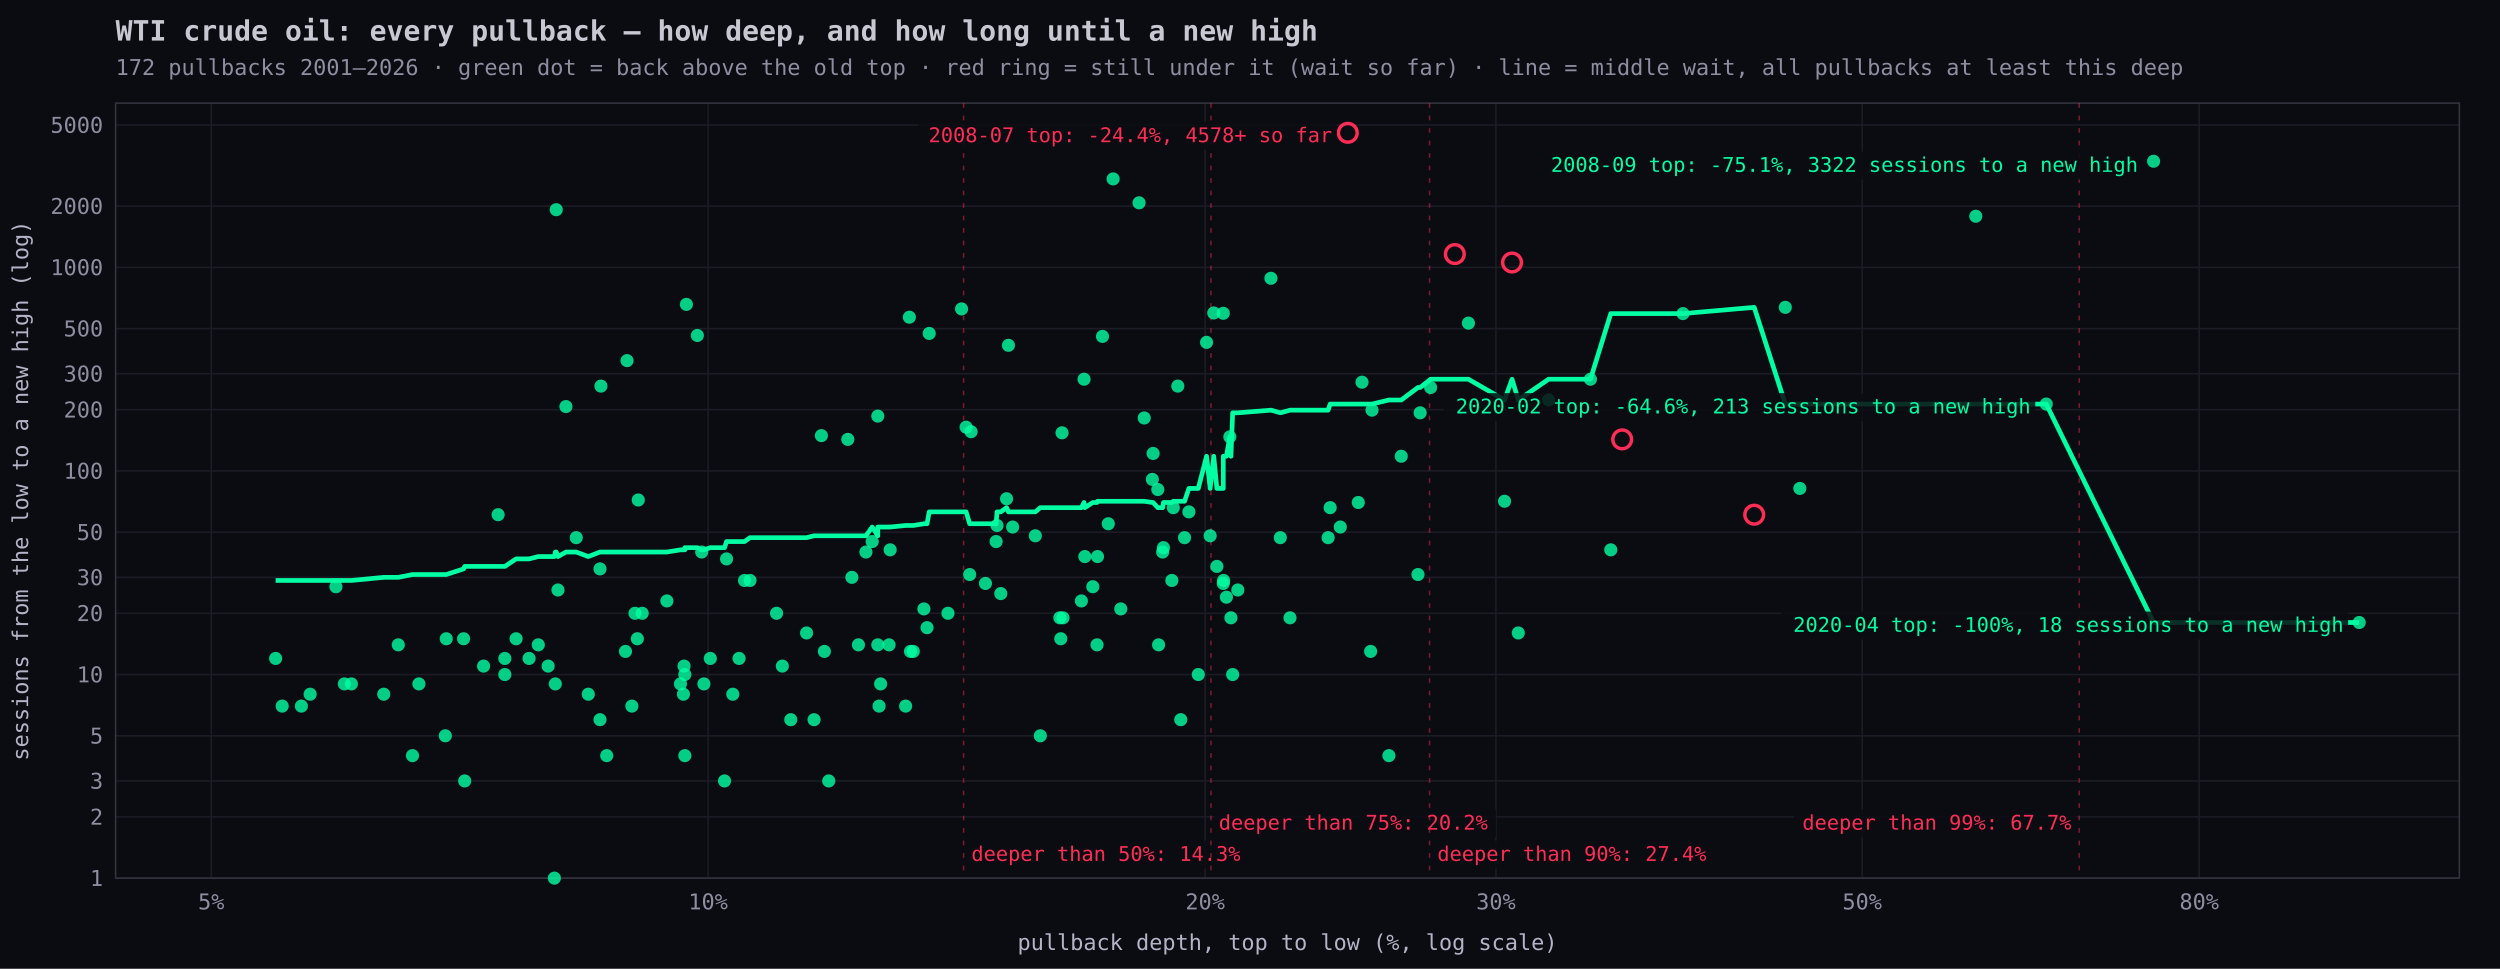
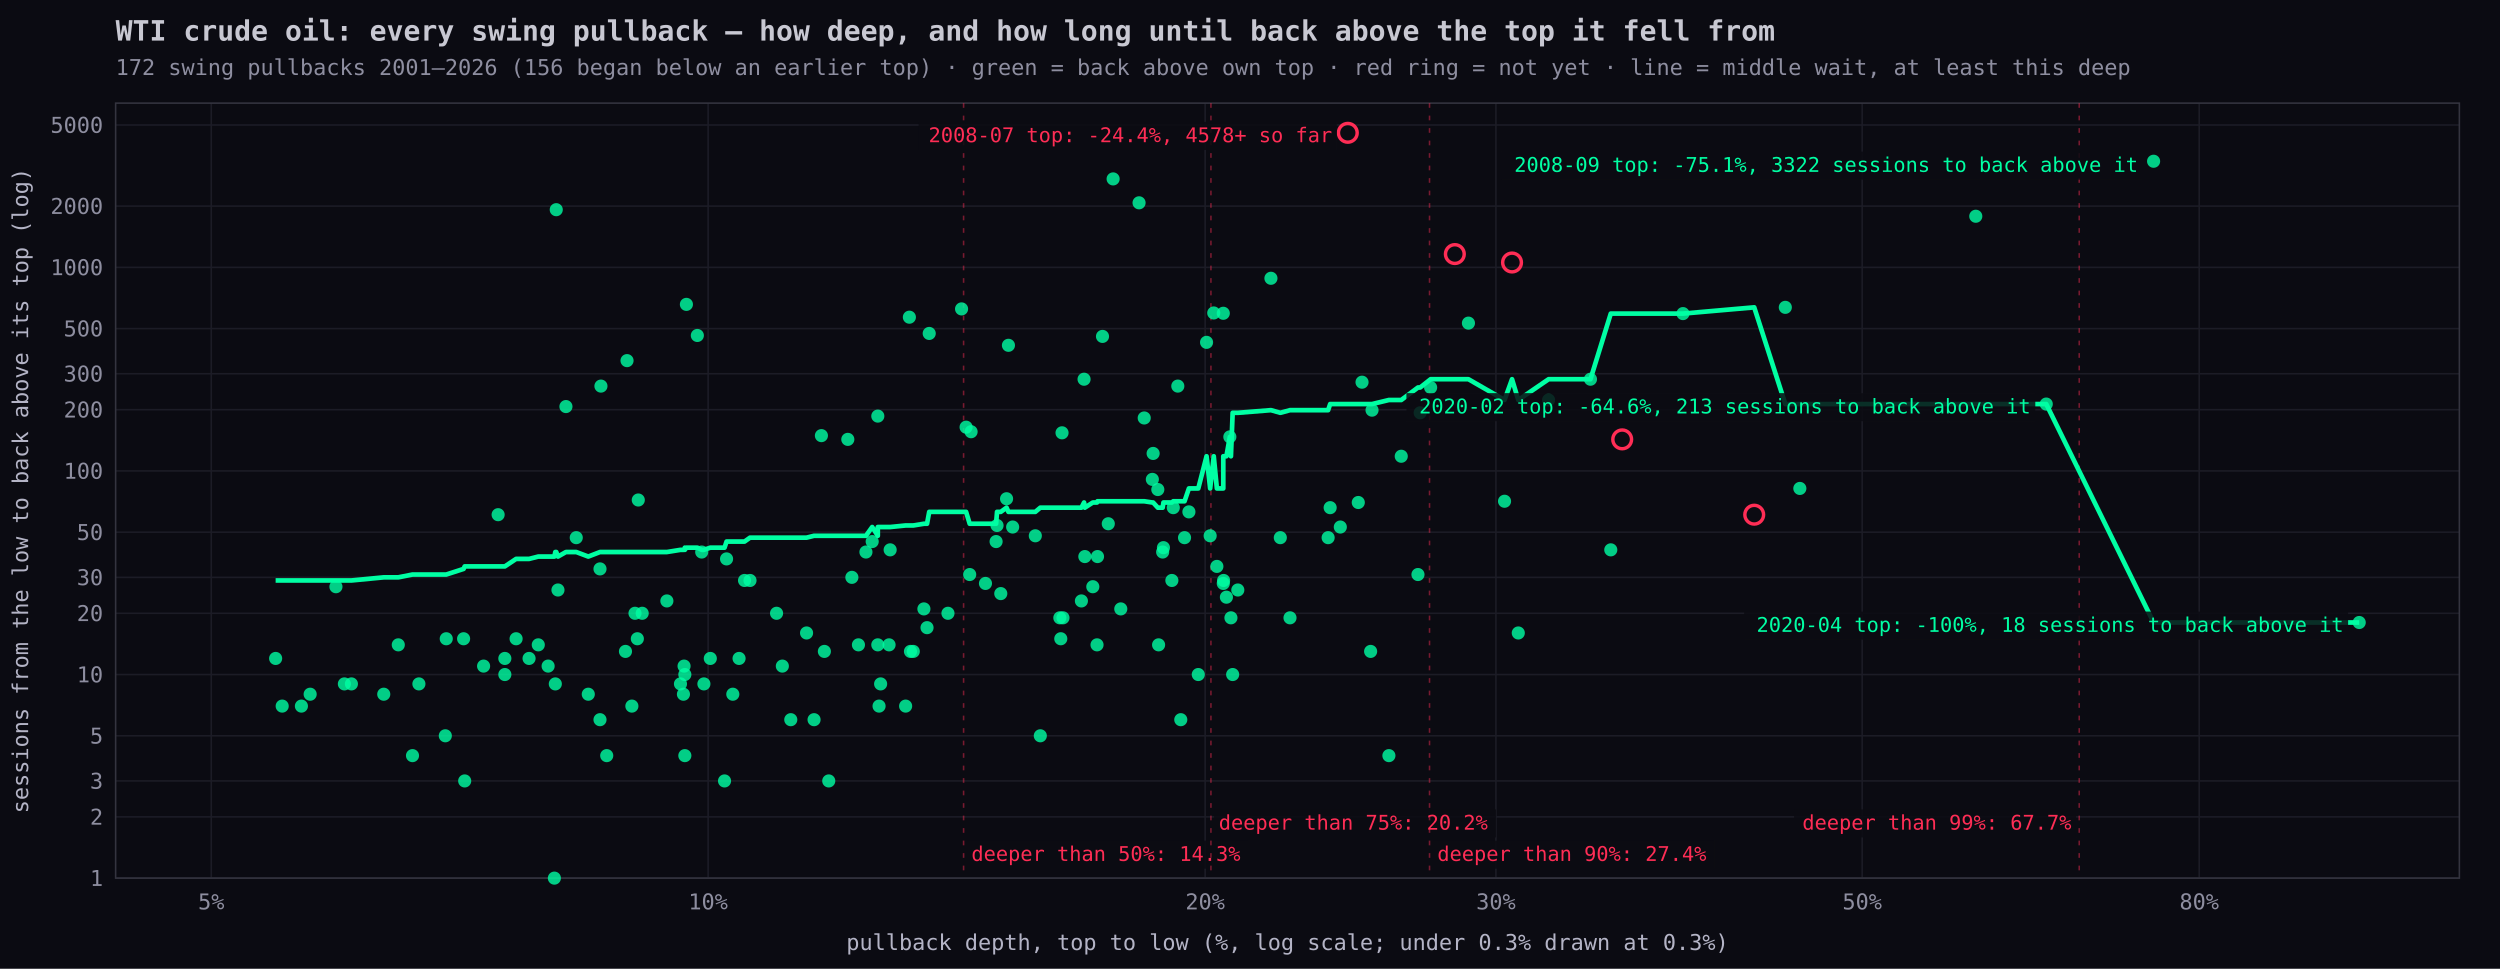
<svg xmlns="http://www.w3.org/2000/svg" viewBox="0 0 1600 620" width="1600" height="620" font-family="ui-monospace,SFMono-Regular,Menlo,monospace">
  <rect width="1600" height="620" fill="#0B0B12" />
-   <text x="74" y="26" font-size="18" fill="#C8C8D2" font-weight="600">WTI crude oil: every pullback — how deep, and how long until a new high</text>
-   <text x="74" y="48" font-size="14" fill="#8E8EA0">172 pullbacks 2001–2026 · green dot = back above the old top · red ring = still under it (wait so far) · line = middle wait, all pullbacks at least this deep</text>
+   <text x="74" y="26" font-size="18" fill="#C8C8D2" font-weight="600">WTI crude oil: every swing pullback — how deep, and how long until back above the top it fell from</text>
+   <text x="74" y="48" font-size="14" fill="#8E8EA0">172 swing pullbacks 2001–2026 (156 began below an earlier top) · green = back above own top · red ring = not yet · line = middle wait, at least this deep</text>
  <line x1="74" x2="1574" y1="562.0" y2="562.0" stroke="#1C1C26" />
  <text x="66" y="567.0" font-size="14" fill="#8E8EA0" text-anchor="end">1</text>
  <line x1="74" x2="1574" y1="522.8" y2="522.8" stroke="#1C1C26" />
  <text x="66" y="527.8" font-size="14" fill="#8E8EA0" text-anchor="end">2</text>
  <line x1="74" x2="1574" y1="499.8" y2="499.8" stroke="#1C1C26" />
  <text x="66" y="504.8" font-size="14" fill="#8E8EA0" text-anchor="end">3</text>
  <line x1="74" x2="1574" y1="470.9" y2="470.9" stroke="#1C1C26" />
  <text x="66" y="475.9" font-size="14" fill="#8E8EA0" text-anchor="end">5</text>
  <line x1="74" x2="1574" y1="431.7" y2="431.7" stroke="#1C1C26" />
  <text x="66" y="436.7" font-size="14" fill="#8E8EA0" text-anchor="end">10</text>
  <line x1="74" x2="1574" y1="392.5" y2="392.5" stroke="#1C1C26" />
  <text x="66" y="397.5" font-size="14" fill="#8E8EA0" text-anchor="end">20</text>
  <line x1="74" x2="1574" y1="369.5" y2="369.5" stroke="#1C1C26" />
  <text x="66" y="374.5" font-size="14" fill="#8E8EA0" text-anchor="end">30</text>
  <line x1="74" x2="1574" y1="340.6" y2="340.6" stroke="#1C1C26" />
  <text x="66" y="345.6" font-size="14" fill="#8E8EA0" text-anchor="end">50</text>
  <line x1="74" x2="1574" y1="301.4" y2="301.4" stroke="#1C1C26" />
  <text x="66" y="306.4" font-size="14" fill="#8E8EA0" text-anchor="end">100</text>
  <line x1="74" x2="1574" y1="262.2" y2="262.2" stroke="#1C1C26" />
  <text x="66" y="267.2" font-size="14" fill="#8E8EA0" text-anchor="end">200</text>
  <line x1="74" x2="1574" y1="239.2" y2="239.2" stroke="#1C1C26" />
  <text x="66" y="244.2" font-size="14" fill="#8E8EA0" text-anchor="end">300</text>
  <line x1="74" x2="1574" y1="210.3" y2="210.3" stroke="#1C1C26" />
  <text x="66" y="215.3" font-size="14" fill="#8E8EA0" text-anchor="end">500</text>
  <line x1="74" x2="1574" y1="171.1" y2="171.1" stroke="#1C1C26" />
  <text x="66" y="176.1" font-size="14" fill="#8E8EA0" text-anchor="end">1000</text>
  <line x1="74" x2="1574" y1="131.9" y2="131.9" stroke="#1C1C26" />
  <text x="66" y="136.9" font-size="14" fill="#8E8EA0" text-anchor="end">2000</text>
  <line x1="74" x2="1574" y1="80.0" y2="80.0" stroke="#1C1C26" />
  <text x="66" y="85.0" font-size="14" fill="#8E8EA0" text-anchor="end">5000</text>
  <line y1="66" y2="562" x1="135.2" x2="135.2" stroke="#1C1C26" />
  <text y="582" x="135.2" font-size="14" fill="#8E8EA0" text-anchor="middle">5%</text>
  <line y1="66" y2="562" x1="453.2" x2="453.2" stroke="#1C1C26" />
  <text y="582" x="453.2" font-size="14" fill="#8E8EA0" text-anchor="middle">10%</text>
  <line y1="66" y2="562" x1="771.3" x2="771.3" stroke="#1C1C26" />
  <text y="582" x="771.3" font-size="14" fill="#8E8EA0" text-anchor="middle">20%</text>
  <line y1="66" y2="562" x1="957.4" x2="957.4" stroke="#1C1C26" />
  <text y="582" x="957.4" font-size="14" fill="#8E8EA0" text-anchor="middle">30%</text>
  <line y1="66" y2="562" x1="1191.8" x2="1191.8" stroke="#1C1C26" />
  <text y="582" x="1191.8" font-size="14" fill="#8E8EA0" text-anchor="middle">50%</text>
  <line y1="66" y2="562" x1="1407.5" x2="1407.5" stroke="#1C1C26" />
  <text y="582" x="1407.5" font-size="14" fill="#8E8EA0" text-anchor="middle">80%</text>
  <rect x="74" y="66" width="1500" height="496" fill="none" stroke="#34343F" />
-   <text x="824" y="608" font-size="14" fill="#B4B4C6" text-anchor="middle">pullback depth, top to low (%, log scale)</text>
-   <text transform="translate(18 314) rotate(-90)" font-size="14" fill="#B4B4C6" text-anchor="middle">sessions from the low to a new high (log)</text>
+   <text x="824" y="608" font-size="14" fill="#B4B4C6" text-anchor="middle">pullback depth, top to low (%, log scale; under 0.3% drawn at 0.3%)</text>
+   <text transform="translate(18 314) rotate(-90)" font-size="14" fill="#B4B4C6" text-anchor="middle">sessions from the low to back above its top (log)</text>
  <line x1="616.7" x2="616.7" y1="66" y2="562" stroke="#FF2D55" stroke-opacity="0.45" stroke-dasharray="3 5" />
  <rect x="618.7" y="538.0" width="180.5" height="18" fill="#0B0B12" opacity="0.85" />
  <text x="621.7" y="551.0" font-size="13" fill="#FF2D55" text-anchor="start">deeper than 50%: 14.3%</text>
  <line x1="775.0" x2="775.0" y1="66" y2="562" stroke="#FF2D55" stroke-opacity="0.45" stroke-dasharray="3 5" />
  <rect x="777.0" y="518.0" width="180.5" height="18" fill="#0B0B12" opacity="0.85" />
  <text x="780.0" y="531.0" font-size="13" fill="#FF2D55" text-anchor="start">deeper than 75%: 20.2%</text>
  <line x1="914.9" x2="914.9" y1="66" y2="562" stroke="#FF2D55" stroke-opacity="0.45" stroke-dasharray="3 5" />
  <rect x="916.9" y="538.0" width="180.5" height="18" fill="#0B0B12" opacity="0.85" />
  <text x="919.9" y="551.0" font-size="13" fill="#FF2D55" text-anchor="start">deeper than 90%: 27.4%</text>
  <line x1="1330.7" x2="1330.7" y1="66" y2="562" stroke="#FF2D55" stroke-opacity="0.45" stroke-dasharray="3 5" />
  <rect x="1148.2" y="518.0" width="180.5" height="18" fill="#0B0B12" opacity="0.85" />
  <text x="1325.7" y="531.0" font-size="13" fill="#FF2D55" text-anchor="end">deeper than 99%: 67.7%</text>
  <circle cx="776.8" cy="200.3" r="4.2" fill="#00FFA3" fill-opacity="0.8" />
  <circle cx="582.0" cy="203.0" r="4.2" fill="#00FFA3" fill-opacity="0.8" />
  <circle cx="939.8" cy="206.8" r="4.2" fill="#00FFA3" fill-opacity="0.8" />
  <circle cx="594.7" cy="213.4" r="4.2" fill="#00FFA3" fill-opacity="0.8" />
  <circle cx="772.2" cy="219.1" r="4.2" fill="#00FFA3" fill-opacity="0.8" />
  <circle cx="344.5" cy="412.7" r="4.2" fill="#00FFA3" fill-opacity="0.8" />
  <circle cx="693.8" cy="242.7" r="4.2" fill="#00FFA3" fill-opacity="0.8" />
  <circle cx="582.7" cy="416.9" r="4.2" fill="#00FFA3" fill-opacity="0.8" />
  <circle cx="323.1" cy="421.4" r="4.2" fill="#00FFA3" fill-opacity="0.8" />
  <circle cx="991.1" cy="256.0" r="4.2" fill="#00FFA3" fill-opacity="0.8" />
  <circle cx="962.9" cy="320.8" r="4.2" fill="#00FFA3" fill-opacity="0.8" />
  <circle cx="579.6" cy="451.9" r="4.2" fill="#00FFA3" fill-opacity="0.8" />
  <circle cx="750.0" cy="371.5" r="4.2" fill="#00FFA3" fill-opacity="0.8" />
  <circle cx="717.3" cy="389.7" r="4.2" fill="#00FFA3" fill-opacity="0.8" />
  <circle cx="758.1" cy="344.1" r="4.2" fill="#00FFA3" fill-opacity="0.8" />
  <circle cx="330.3" cy="408.8" r="4.2" fill="#00FFA3" fill-opacity="0.8" />
  <circle cx="400.3" cy="416.9" r="4.2" fill="#00FFA3" fill-opacity="0.8" />
  <circle cx="792.2" cy="377.6" r="4.2" fill="#00FFA3" fill-opacity="0.8" />
  <circle cx="521.0" cy="460.6" r="4.2" fill="#00FFA3" fill-opacity="0.8" />
  <circle cx="1017.9" cy="242.7" r="4.2" fill="#00FFA3" fill-opacity="0.8" />
  <circle cx="782.9" cy="373.4" r="4.2" fill="#00FFA3" fill-opacity="0.8" />
  <circle cx="545.2" cy="369.5" r="4.2" fill="#00FFA3" fill-opacity="0.8" />
  <circle cx="404.4" cy="451.9" r="4.2" fill="#00FFA3" fill-opacity="0.8" />
  <circle cx="744.6" cy="350.5" r="4.2" fill="#00FFA3" fill-opacity="0.8" />
  <circle cx="584.5" cy="416.9" r="4.2" fill="#00FFA3" fill-opacity="0.8" />
  <circle cx="561.8" cy="412.7" r="4.2" fill="#00FFA3" fill-opacity="0.8" />
  <circle cx="516.2" cy="405.1" r="4.2" fill="#00FFA3" fill-opacity="0.8" />
  <circle cx="591.3" cy="389.7" r="4.2" fill="#00FFA3" fill-opacity="0.8" />
  <circle cx="678.3" cy="395.4" r="4.2" fill="#00FFA3" fill-opacity="0.8" />
  <circle cx="680.3" cy="395.4" r="4.2" fill="#00FFA3" fill-opacity="0.8" />
  <circle cx="741.0" cy="313.3" r="4.2" fill="#00FFA3" fill-opacity="0.8" />
  <circle cx="774.5" cy="342.9" r="4.2" fill="#00FFA3" fill-opacity="0.8" />
  <circle cx="469.0" cy="444.3" r="4.2" fill="#00FFA3" fill-opacity="0.8" />
  <circle cx="787.8" cy="395.4" r="4.2" fill="#00FFA3" fill-opacity="0.8" />
  <circle cx="437.4" cy="444.3" r="4.2" fill="#00FFA3" fill-opacity="0.8" />
  <circle cx="525.7" cy="278.8" r="4.2" fill="#00FFA3" fill-opacity="0.8" />
  <circle cx="744.1" cy="353.3" r="4.2" fill="#00FFA3" fill-opacity="0.8" />
  <circle cx="355.4" cy="437.7" r="4.2" fill="#00FFA3" fill-opacity="0.8" />
  <circle cx="694.3" cy="356.2" r="4.2" fill="#00FFA3" fill-opacity="0.8" />
  <circle cx="309.5" cy="426.3" r="4.2" fill="#00FFA3" fill-opacity="0.8" />
  <circle cx="476.5" cy="371.5" r="4.2" fill="#00FFA3" fill-opacity="0.8" />
  <circle cx="338.6" cy="421.4" r="4.2" fill="#00FFA3" fill-opacity="0.8" />
  <circle cx="384.6" cy="247.1" r="4.2" fill="#00FFA3" fill-opacity="0.8" />
  <circle cx="908.9" cy="264.2" r="4.2" fill="#00FFA3" fill-opacity="0.8" />
  <circle cx="506.1" cy="460.6" r="4.2" fill="#00FFA3" fill-opacity="0.8" />
  <circle cx="819.4" cy="344.1" r="4.2" fill="#00FFA3" fill-opacity="0.8" />
  <circle cx="463.7" cy="499.8" r="4.2" fill="#00FFA3" fill-opacity="0.8" />
  <circle cx="449.1" cy="353.3" r="4.2" fill="#00FFA3" fill-opacity="0.8" />
  <circle cx="406.4" cy="392.5" r="4.2" fill="#00FFA3" fill-opacity="0.8" />
  <circle cx="569.0" cy="412.7" r="4.2" fill="#00FFA3" fill-opacity="0.8" />
  <circle cx="264.0" cy="483.6" r="4.2" fill="#00FFA3" fill-opacity="0.8" />
  <circle cx="593.3" cy="401.7" r="4.2" fill="#00FFA3" fill-opacity="0.8" />
  <circle cx="606.7" cy="392.5" r="4.2" fill="#00FFA3" fill-opacity="0.8" />
  <circle cx="527.6" cy="416.9" r="4.2" fill="#00FFA3" fill-opacity="0.8" />
  <circle cx="862.6" cy="85.0" r="6" fill="none" stroke="#FF2D55" stroke-width="2.2" />
  <circle cx="888.9" cy="483.6" r="4.2" fill="#00FFA3" fill-opacity="0.8" />
  <circle cx="1378.3" cy="103.2" r="4.2" fill="#00FFA3" fill-opacity="0.8" />
  <circle cx="1030.9" cy="351.9" r="4.2" fill="#00FFA3" fill-opacity="0.8" />
  <circle cx="971.7" cy="405.1" r="4.2" fill="#00FFA3" fill-opacity="0.8" />
  <circle cx="766.9" cy="431.7" r="4.2" fill="#00FFA3" fill-opacity="0.8" />
  <circle cx="783.1" cy="371.5" r="4.2" fill="#00FFA3" fill-opacity="0.8" />
  <circle cx="480.0" cy="371.5" r="4.2" fill="#00FFA3" fill-opacity="0.8" />
  <circle cx="500.7" cy="426.3" r="4.2" fill="#00FFA3" fill-opacity="0.8" />
  <circle cx="678.9" cy="408.8" r="4.2" fill="#00FFA3" fill-opacity="0.8" />
  <circle cx="702.4" cy="356.2" r="4.2" fill="#00FFA3" fill-opacity="0.8" />
  <circle cx="180.6" cy="451.9" r="4.2" fill="#00FFA3" fill-opacity="0.8" />
  <circle cx="323.1" cy="431.7" r="4.2" fill="#00FFA3" fill-opacity="0.8" />
  <circle cx="896.8" cy="292.0" r="4.2" fill="#00FFA3" fill-opacity="0.8" />
  <circle cx="473.0" cy="421.4" r="4.2" fill="#00FFA3" fill-opacity="0.8" />
  <circle cx="630.7" cy="373.4" r="4.2" fill="#00FFA3" fill-opacity="0.8" />
  <circle cx="220.4" cy="437.7" r="4.2" fill="#00FFA3" fill-opacity="0.8" />
  <circle cx="437.8" cy="426.3" r="4.2" fill="#00FFA3" fill-opacity="0.8" />
  <circle cx="354.8" cy="562.0" r="4.2" fill="#00FFA3" fill-opacity="0.8" />
  <circle cx="438.3" cy="483.6" r="4.2" fill="#00FFA3" fill-opacity="0.8" />
  <circle cx="454.6" cy="421.4" r="4.2" fill="#00FFA3" fill-opacity="0.8" />
  <circle cx="712.4" cy="114.5" r="4.2" fill="#00FFA3" fill-opacity="0.8" />
  <circle cx="618.3" cy="273.4" r="4.2" fill="#00FFA3" fill-opacity="0.8" />
  <circle cx="869.3" cy="321.6" r="4.2" fill="#00FFA3" fill-opacity="0.8" />
  <circle cx="702.1" cy="412.7" r="4.2" fill="#00FFA3" fill-opacity="0.8" />
  <circle cx="357.1" cy="377.6" r="4.2" fill="#00FFA3" fill-opacity="0.8" />
  <circle cx="438.3" cy="431.7" r="4.2" fill="#00FFA3" fill-opacity="0.8" />
  <circle cx="350.8" cy="426.3" r="4.2" fill="#00FFA3" fill-opacity="0.8" />
  <circle cx="401.3" cy="230.8" r="4.2" fill="#00FFA3" fill-opacity="0.8" />
  <circle cx="915.6" cy="248.0" r="4.2" fill="#00FFA3" fill-opacity="0.8" />
  <circle cx="561.8" cy="266.3" r="4.2" fill="#00FFA3" fill-opacity="0.8" />
  <circle cx="465.0" cy="357.7" r="4.2" fill="#00FFA3" fill-opacity="0.8" />
  <circle cx="192.9" cy="451.9" r="4.2" fill="#00FFA3" fill-opacity="0.8" />
  <circle cx="408.5" cy="320.0" r="4.2" fill="#00FFA3" fill-opacity="0.8" />
  <circle cx="554.2" cy="353.3" r="4.2" fill="#00FFA3" fill-opacity="0.8" />
  <circle cx="224.9" cy="437.7" r="4.2" fill="#00FFA3" fill-opacity="0.8" />
  <circle cx="254.9" cy="412.7" r="4.2" fill="#00FFA3" fill-opacity="0.8" />
  <circle cx="729.0" cy="129.8" r="4.2" fill="#00FFA3" fill-opacity="0.8" />
  <circle cx="426.8" cy="384.6" r="4.2" fill="#00FFA3" fill-opacity="0.8" />
  <circle cx="318.8" cy="329.4" r="4.2" fill="#00FFA3" fill-opacity="0.8" />
  <circle cx="215.0" cy="375.5" r="4.2" fill="#00FFA3" fill-opacity="0.8" />
  <circle cx="356.0" cy="134.2" r="4.2" fill="#00FFA3" fill-opacity="0.8" />
  <circle cx="1264.5" cy="138.4" r="4.2" fill="#00FFA3" fill-opacity="0.8" />
  <circle cx="825.6" cy="395.4" r="4.2" fill="#00FFA3" fill-opacity="0.8" />
  <circle cx="439.3" cy="194.8" r="4.2" fill="#00FFA3" fill-opacity="0.8" />
  <circle cx="1077.1" cy="200.7" r="4.2" fill="#00FFA3" fill-opacity="0.8" />
  <circle cx="679.7" cy="277.0" r="4.2" fill="#00FFA3" fill-opacity="0.8" />
  <circle cx="1151.9" cy="312.6" r="4.2" fill="#00FFA3" fill-opacity="0.8" />
  <circle cx="877.2" cy="416.9" r="4.2" fill="#00FFA3" fill-opacity="0.8" />
  <circle cx="665.8" cy="470.9" r="4.2" fill="#00FFA3" fill-opacity="0.8" />
  <circle cx="857.8" cy="337.3" r="4.2" fill="#00FFA3" fill-opacity="0.8" />
  <circle cx="563.6" cy="437.7" r="4.2" fill="#00FFA3" fill-opacity="0.8" />
  <circle cx="741.5" cy="412.7" r="4.2" fill="#00FFA3" fill-opacity="0.8" />
  <circle cx="362.2" cy="260.2" r="4.2" fill="#00FFA3" fill-opacity="0.8" />
  <circle cx="198.5" cy="444.3" r="4.2" fill="#00FFA3" fill-opacity="0.8" />
  <circle cx="621.5" cy="276.3" r="4.2" fill="#00FFA3" fill-opacity="0.8" />
  <circle cx="738.0" cy="290.2" r="4.2" fill="#00FFA3" fill-opacity="0.8" />
  <circle cx="750.9" cy="324.9" r="4.2" fill="#00FFA3" fill-opacity="0.8" />
  <circle cx="435.5" cy="437.7" r="4.2" fill="#00FFA3" fill-opacity="0.8" />
  <circle cx="296.7" cy="408.8" r="4.2" fill="#00FFA3" fill-opacity="0.8" />
  <circle cx="176.4" cy="421.4" r="4.2" fill="#00FFA3" fill-opacity="0.8" />
  <circle cx="569.7" cy="351.9" r="4.2" fill="#00FFA3" fill-opacity="0.8" />
  <circle cx="268.1" cy="437.7" r="4.2" fill="#00FFA3" fill-opacity="0.8" />
  <circle cx="297.4" cy="499.8" r="4.2" fill="#00FFA3" fill-opacity="0.8" />
  <circle cx="562.6" cy="451.9" r="4.2" fill="#00FFA3" fill-opacity="0.8" />
  <circle cx="620.6" cy="367.7" r="4.2" fill="#00FFA3" fill-opacity="0.8" />
  <circle cx="245.6" cy="444.3" r="4.2" fill="#00FFA3" fill-opacity="0.8" />
  <circle cx="1142.6" cy="196.7" r="4.2" fill="#00FFA3" fill-opacity="0.8" />
  <circle cx="446.3" cy="214.7" r="4.2" fill="#00FFA3" fill-opacity="0.8" />
  <circle cx="787.1" cy="279.6" r="4.2" fill="#00FFA3" fill-opacity="0.8" />
  <circle cx="699.4" cy="375.5" r="4.2" fill="#00FFA3" fill-opacity="0.8" />
  <circle cx="760.9" cy="327.6" r="4.2" fill="#00FFA3" fill-opacity="0.8" />
  <circle cx="871.7" cy="244.6" r="4.2" fill="#00FFA3" fill-opacity="0.8" />
  <circle cx="1309.6" cy="258.6" r="4.2" fill="#00FFA3" fill-opacity="0.8" />
  <circle cx="1509.9" cy="398.4" r="4.2" fill="#00FFA3" fill-opacity="0.8" />
  <circle cx="388.3" cy="483.6" r="4.2" fill="#00FFA3" fill-opacity="0.8" />
  <circle cx="709.3" cy="335.2" r="4.2" fill="#00FFA3" fill-opacity="0.8" />
  <circle cx="755.7" cy="460.6" r="4.2" fill="#00FFA3" fill-opacity="0.8" />
  <circle cx="662.6" cy="342.9" r="4.2" fill="#00FFA3" fill-opacity="0.8" />
  <circle cx="648.1" cy="337.3" r="4.2" fill="#00FFA3" fill-opacity="0.8" />
  <circle cx="692.1" cy="384.6" r="4.2" fill="#00FFA3" fill-opacity="0.8" />
  <circle cx="907.5" cy="367.7" r="4.2" fill="#00FFA3" fill-opacity="0.8" />
  <circle cx="931.1" cy="162.6" r="6" fill="none" stroke="#FF2D55" stroke-width="2.2" />
  <circle cx="778.8" cy="362.5" r="4.2" fill="#00FFA3" fill-opacity="0.8" />
  <circle cx="530.4" cy="499.8" r="4.2" fill="#00FFA3" fill-opacity="0.8" />
  <circle cx="967.7" cy="168.0" r="6" fill="none" stroke="#FF2D55" stroke-width="2.2" />
  <circle cx="813.4" cy="178.1" r="4.2" fill="#00FFA3" fill-opacity="0.8" />
  <circle cx="549.4" cy="412.7" r="4.2" fill="#00FFA3" fill-opacity="0.8" />
  <circle cx="878.1" cy="262.5" r="4.2" fill="#00FFA3" fill-opacity="0.8" />
  <circle cx="558.2" cy="346.6" r="4.2" fill="#00FFA3" fill-opacity="0.8" />
  <circle cx="376.5" cy="444.3" r="4.2" fill="#00FFA3" fill-opacity="0.8" />
  <circle cx="788.9" cy="431.7" r="4.2" fill="#00FFA3" fill-opacity="0.8" />
  <circle cx="851.3" cy="324.9" r="4.2" fill="#00FFA3" fill-opacity="0.8" />
  <circle cx="497.0" cy="392.5" r="4.2" fill="#00FFA3" fill-opacity="0.8" />
  <circle cx="384.0" cy="460.6" r="4.2" fill="#00FFA3" fill-opacity="0.8" />
  <circle cx="615.4" cy="197.7" r="4.2" fill="#00FFA3" fill-opacity="0.8" />
  <circle cx="782.9" cy="200.5" r="4.2" fill="#00FFA3" fill-opacity="0.8" />
  <circle cx="637.5" cy="346.6" r="4.2" fill="#00FFA3" fill-opacity="0.8" />
  <circle cx="407.9" cy="408.8" r="4.2" fill="#00FFA3" fill-opacity="0.8" />
  <circle cx="450.5" cy="437.7" r="4.2" fill="#00FFA3" fill-opacity="0.8" />
  <circle cx="705.6" cy="215.3" r="4.2" fill="#00FFA3" fill-opacity="0.8" />
  <circle cx="645.4" cy="221.0" r="4.2" fill="#00FFA3" fill-opacity="0.8" />
  <circle cx="737.5" cy="306.8" r="4.2" fill="#00FFA3" fill-opacity="0.8" />
  <circle cx="638.1" cy="336.3" r="4.2" fill="#00FFA3" fill-opacity="0.8" />
  <circle cx="384.0" cy="364.1" r="4.2" fill="#00FFA3" fill-opacity="0.8" />
  <circle cx="753.8" cy="247.1" r="4.2" fill="#00FFA3" fill-opacity="0.8" />
  <circle cx="850.0" cy="344.1" r="4.2" fill="#00FFA3" fill-opacity="0.8" />
  <circle cx="640.5" cy="379.9" r="4.2" fill="#00FFA3" fill-opacity="0.8" />
  <circle cx="285.0" cy="470.9" r="4.2" fill="#00FFA3" fill-opacity="0.8" />
  <circle cx="732.3" cy="267.5" r="4.2" fill="#00FFA3" fill-opacity="0.8" />
  <circle cx="542.6" cy="281.2" r="4.2" fill="#00FFA3" fill-opacity="0.8" />
  <circle cx="285.6" cy="408.8" r="4.2" fill="#00FFA3" fill-opacity="0.8" />
  <circle cx="644.2" cy="319.2" r="4.2" fill="#00FFA3" fill-opacity="0.8" />
  <circle cx="368.8" cy="344.1" r="4.2" fill="#00FFA3" fill-opacity="0.8" />
  <circle cx="411.0" cy="392.5" r="4.2" fill="#00FFA3" fill-opacity="0.8" />
  <circle cx="1038.2" cy="281.2" r="6" fill="none" stroke="#FF2D55" stroke-width="2.2" />
  <circle cx="1122.7" cy="329.4" r="6" fill="none" stroke="#FF2D55" stroke-width="2.2" />
  <circle cx="784.9" cy="382.2" r="4.2" fill="#00FFA3" fill-opacity="0.8" />
  <polyline points="176.4,371.5 180.6,371.5 192.9,371.5 198.5,371.5 215.0,371.5 220.4,371.5 224.9,371.5 245.6,369.5 254.9,369.5 264.0,367.7 268.1,367.7 285.0,367.7 285.6,367.7 296.7,364.1 297.4,362.5 309.5,362.5 318.8,362.5 323.1,362.5 323.1,362.5 330.3,357.7 338.6,357.7 344.5,356.2 350.8,356.2 354.8,356.2 355.4,353.3 356.0,353.3 357.1,356.2 362.2,353.3 368.8,353.3 376.5,356.2 384.0,353.3 384.0,353.3 384.6,353.3 388.3,353.3 400.3,353.3 401.3,353.3 404.4,353.3 406.4,353.3 407.9,353.3 408.5,353.3 411.0,353.3 426.8,353.3 435.5,351.9 437.4,351.9 437.8,351.9 438.3,350.5 438.3,351.9 439.3,350.5 446.3,350.5 449.1,351.9 450.5,351.9 454.6,350.5 463.7,350.5 465.0,346.6 469.0,346.6 473.0,346.6 476.5,346.6 480.0,344.1 497.0,344.1 500.7,344.1 506.1,344.1 516.2,344.1 521.0,342.9 525.7,342.9 527.6,342.9 530.4,342.9 542.6,342.9 545.2,342.9 549.4,342.9 554.2,342.9 558.2,337.3 561.8,342.9 561.8,337.3 562.6,337.3 563.6,337.3 569.0,337.3 569.7,337.3 579.6,336.3 582.0,336.3 582.7,336.3 584.5,336.3 591.3,335.2 593.3,335.2 594.7,327.6 606.7,327.6 615.4,327.6 618.3,327.6 620.6,335.2 621.5,335.2 630.7,335.2 637.5,335.2 638.1,327.6 640.5,327.6 644.2,324.9 645.4,327.6 648.1,327.6 662.6,327.6 665.8,324.9 678.3,324.9 678.9,324.9 679.7,324.9 680.3,324.9 692.1,324.9 693.8,321.6 694.3,324.9 699.4,321.6 702.1,321.6 702.4,320.8 705.6,320.8 709.3,320.8 712.4,320.8 717.3,320.8 729.0,320.8 732.3,320.8 737.5,321.6 738.0,321.6 741.0,324.9 741.5,324.9 744.1,324.9 744.6,321.6 750.0,321.6 750.9,320.8 753.8,320.8 755.7,320.8 758.1,320.8 760.9,312.6 766.9,312.6 772.2,292.0 774.5,312.6 776.8,292.0 778.8,312.6 782.9,312.6 782.9,292.0 783.1,292.0 784.9,292.0 787.1,279.6 787.8,292.0 788.9,264.2 792.2,264.2 813.4,262.5 819.4,264.2 825.6,262.5 850.0,262.5 851.3,258.6 857.8,258.6 862.6,258.6 869.3,258.6 871.7,258.6 877.2,258.6 878.1,258.6 888.9,256.0 896.8,256.0 907.5,248.0 908.9,248.0 915.6,242.7 931.1,242.7 939.8,242.7 962.9,256.0 967.7,242.7 971.7,256.0 991.1,242.7 1017.9,242.7 1030.9,200.7 1038.2,200.7 1077.1,200.7 1122.7,196.7 1142.6,258.6 1151.9,258.6 1264.5,258.6 1309.6,258.6 1378.3,398.4 1509.9,398.4" fill="none" stroke="#00FFA3" stroke-width="3" stroke-linejoin="round" />
  <rect x="587.9" y="78.0" width="267.7" height="18" fill="#0B0B12" opacity="0.85" />
  <text x="852.6" y="91.0" font-size="13" fill="#FF2D55" text-anchor="end">2008-07 top: -24.4%, 4578+ so far</text>
-   <rect x="984.7" y="97.0" width="386.6" height="18" fill="#0B0B12" opacity="0.85" />
-   <text x="1368.3" y="110.0" font-size="13" fill="#00FFA3" text-anchor="end">2008-09 top: -75.1%, 3322 sessions to a new high</text>
-   <rect x="923.9" y="251.6" width="378.7" height="18" fill="#0B0B12" opacity="0.85" />
-   <text x="1299.6" y="264.6" font-size="13" fill="#00FFA3" text-anchor="end">2020-02 top: -64.6%, 213 sessions to a new high</text>
-   <rect x="1140.0" y="391.4" width="362.8" height="18" fill="#0B0B12" opacity="0.85" />
-   <text x="1499.9" y="404.4" font-size="13" fill="#00FFA3" text-anchor="end">2020-04 top: -100%, 18 sessions to a new high</text>
+   <rect x="960.9" y="97.0" width="410.4" height="18" fill="#0B0B12" opacity="0.85" />
+   <text x="1368.3" y="110.0" font-size="13" fill="#00FFA3" text-anchor="end">2008-09 top: -75.1%, 3322 sessions to back above it</text>
+   <rect x="900.1" y="251.6" width="402.5" height="18" fill="#0B0B12" opacity="0.85" />
+   <text x="1299.6" y="264.6" font-size="13" fill="#00FFA3" text-anchor="end">2020-02 top: -64.6%, 213 sessions to back above it</text>
+   <rect x="1116.2" y="391.4" width="386.6" height="18" fill="#0B0B12" opacity="0.85" />
+   <text x="1499.9" y="404.4" font-size="13" fill="#00FFA3" text-anchor="end">2020-04 top: -100%, 18 sessions to back above it</text>
</svg>
